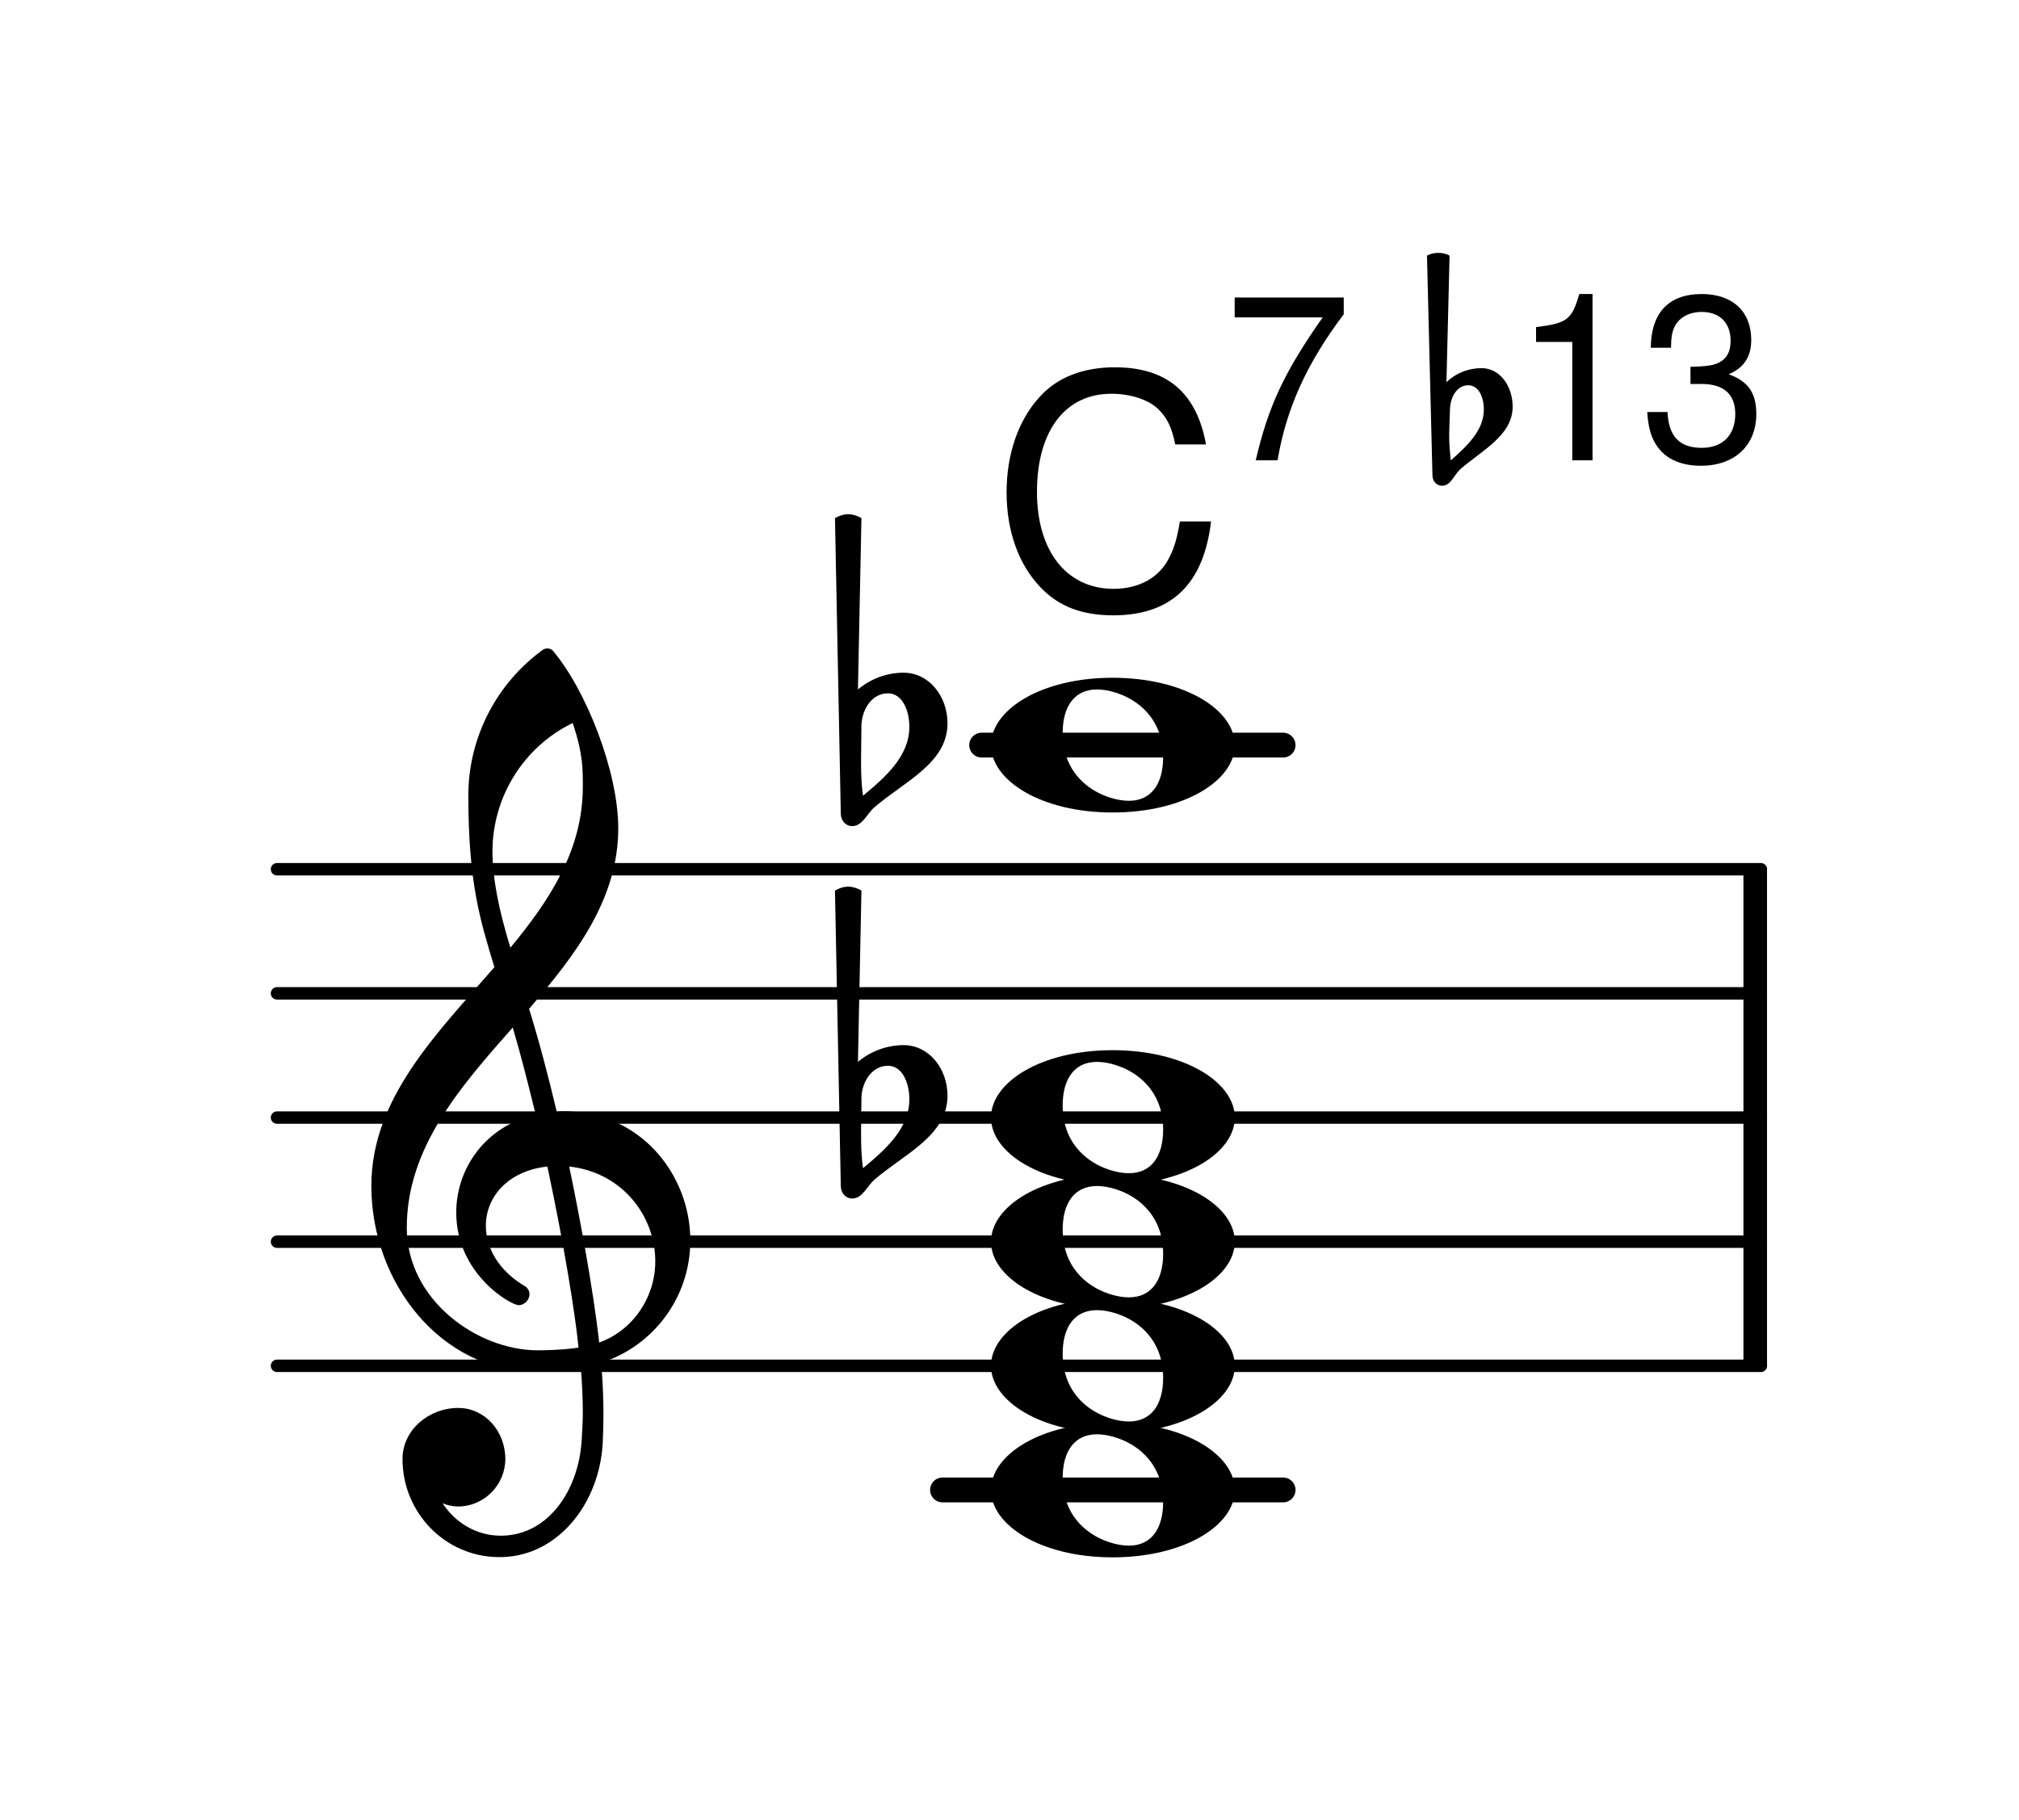
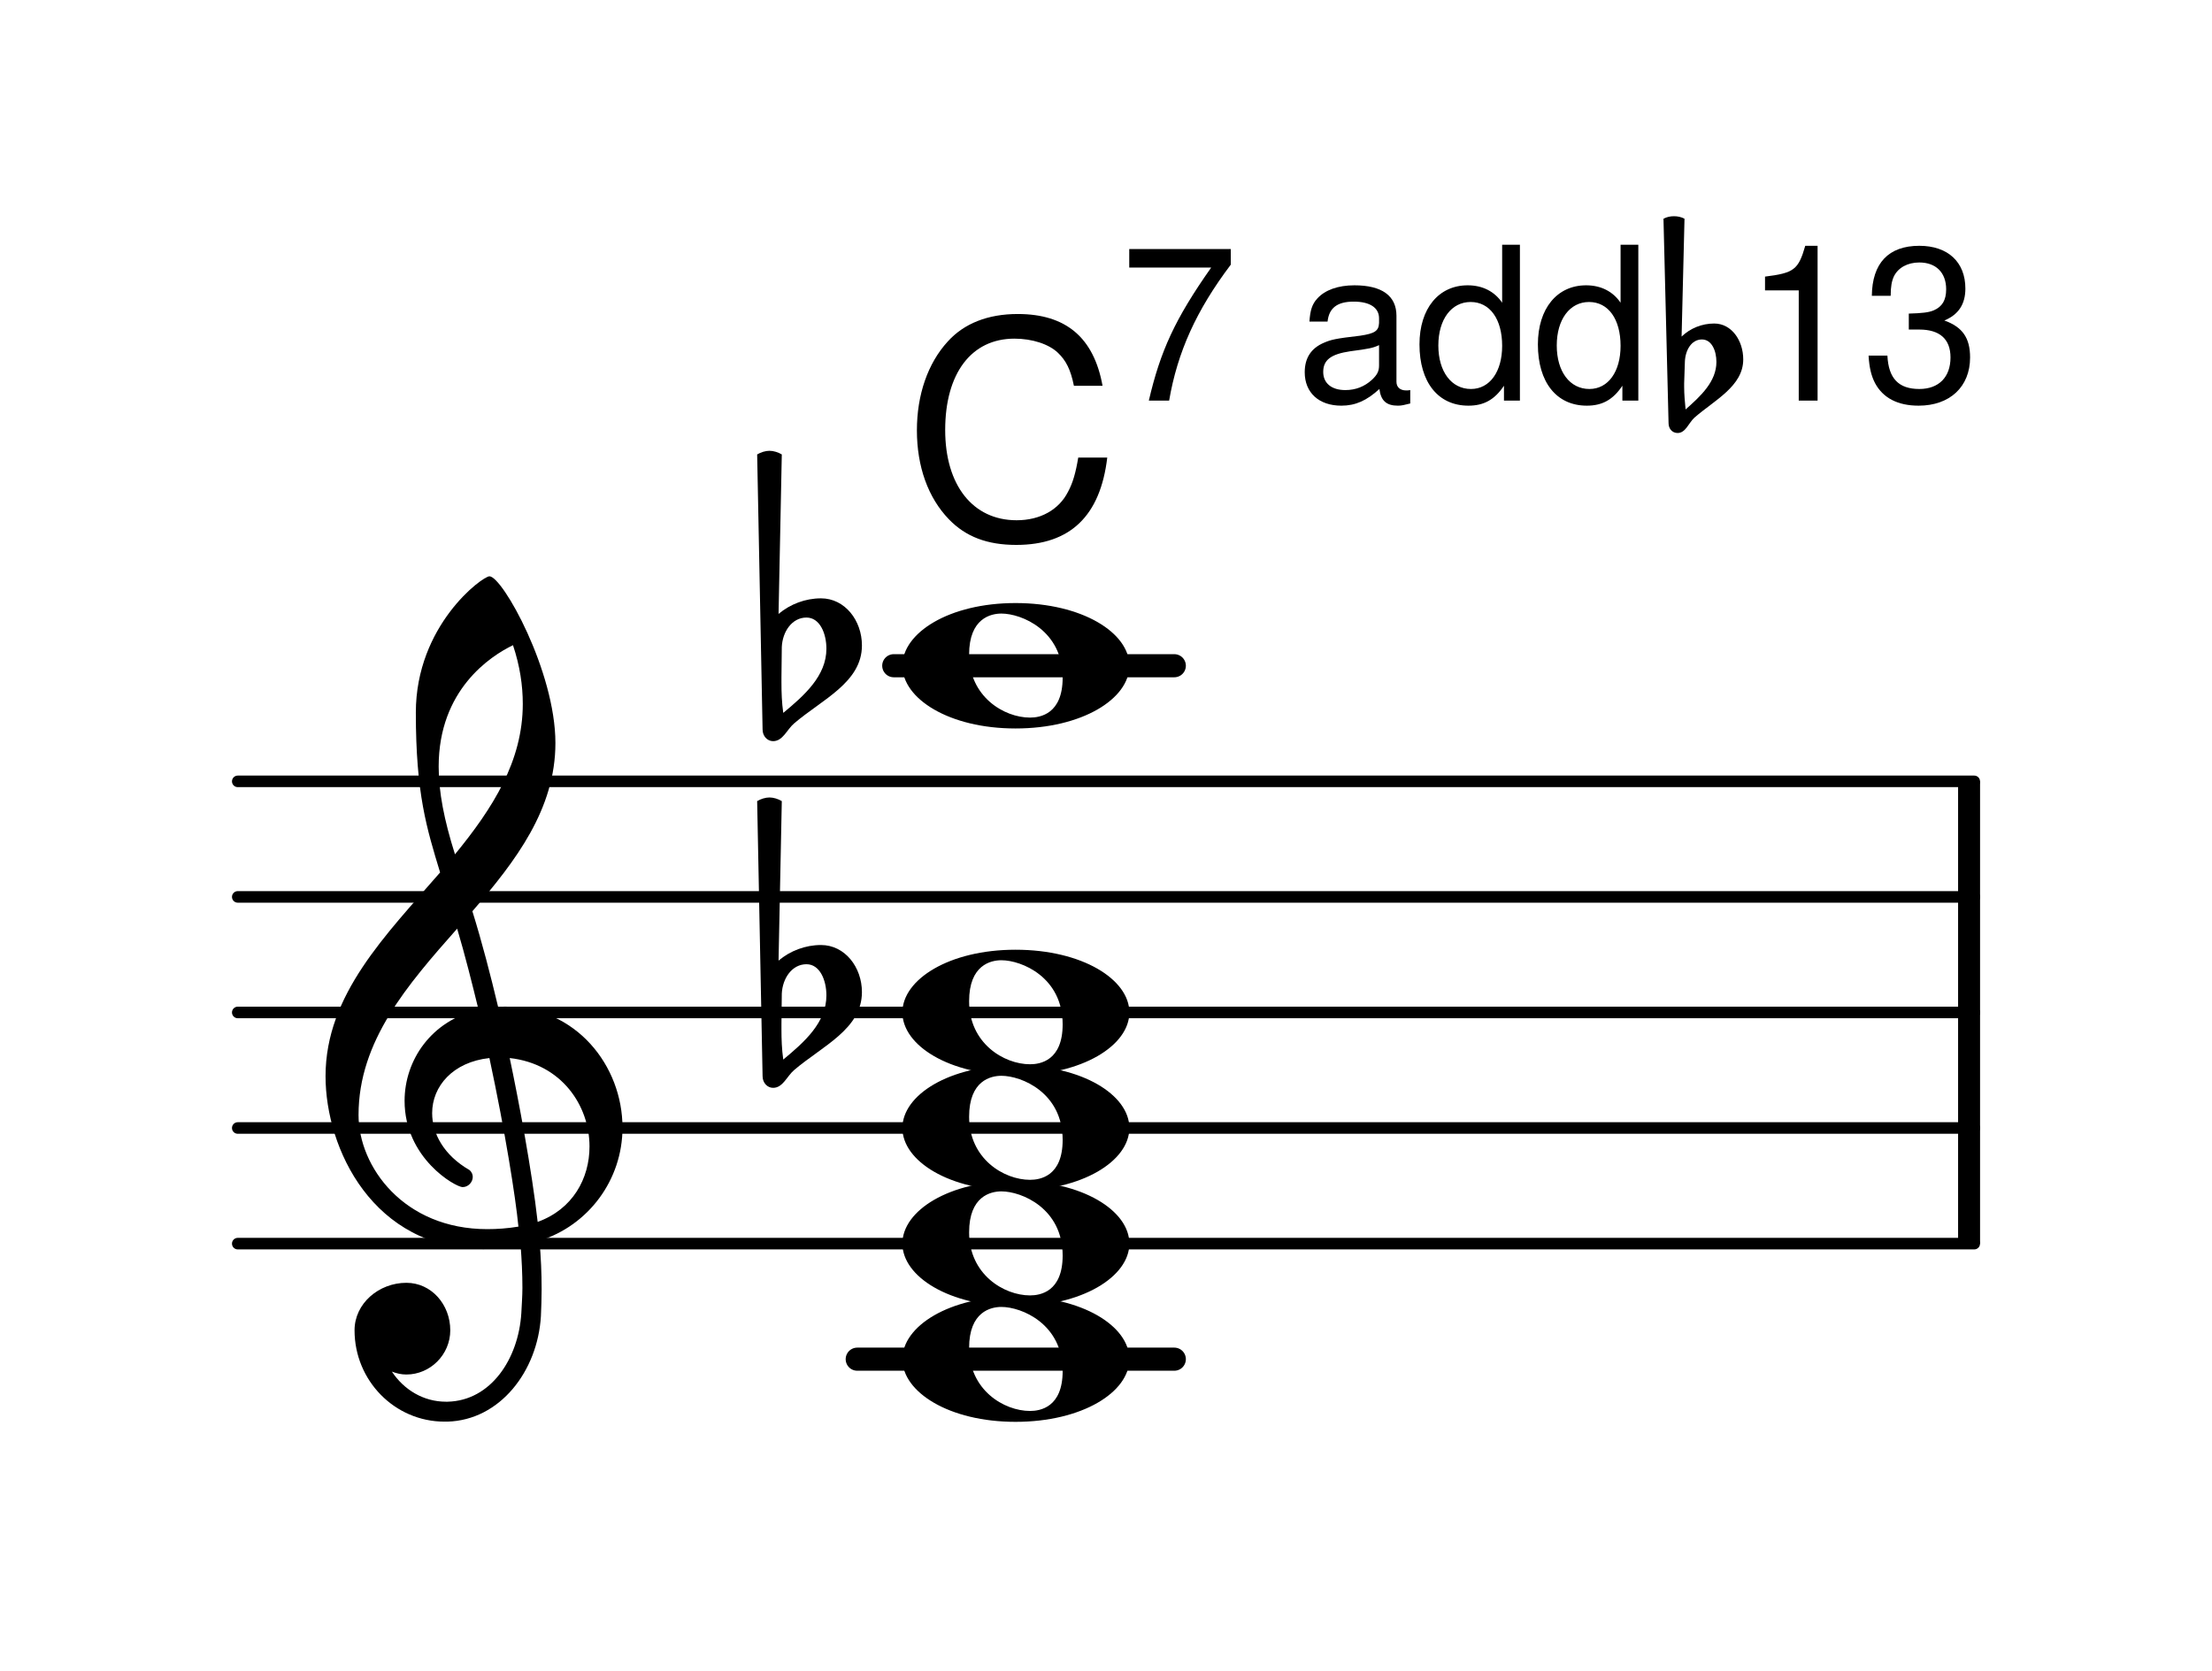
- <svg xmlns="http://www.w3.org/2000/svg" xmlns:xlink="http://www.w3.org/1999/xlink" width="81pt" height="73pt" viewBox="0 0 81 73">
+ <svg xmlns="http://www.w3.org/2000/svg" xmlns:xlink="http://www.w3.org/1999/xlink" width="95.324pt" height="72pt" viewBox="0 0 95.324 72">
  <defs>
    <g>
      <g id="glyph-0-0">
        <path d="M 8.625 -6.562 C 8.25 -8.641 7.047 -9.656 4.969 -9.656 C 3.688 -9.656 2.656 -9.25 1.953 -8.469 C 1.094 -7.531 0.625 -6.172 0.625 -4.641 C 0.625 -3.078 1.109 -1.734 2 -0.812 C 2.734 -0.047 3.672 0.297 4.906 0.297 C 7.234 0.297 8.531 -0.953 8.828 -3.469 L 7.578 -3.469 C 7.469 -2.812 7.344 -2.375 7.141 -2 C 6.75 -1.219 5.938 -0.766 4.922 -0.766 C 3.031 -0.766 1.844 -2.281 1.844 -4.656 C 1.844 -7.094 2.969 -8.594 4.828 -8.594 C 5.594 -8.594 6.312 -8.359 6.703 -7.984 C 7.047 -7.656 7.25 -7.266 7.391 -6.562 Z M 8.625 -6.562 " />
      </g>
      <g id="glyph-1-0">
        <path d="M 4.797 -6.531 L 0.422 -6.531 L 0.422 -5.734 L 3.953 -5.734 C 2.391 -3.516 1.766 -2.141 1.266 0 L 2.141 0 C 2.5 -2.094 3.312 -3.891 4.797 -5.859 Z M 4.797 -6.531 " />
      </g>
      <g id="glyph-1-1">
+         <path d="M 4.938 -0.453 C 4.844 -0.438 4.812 -0.438 4.766 -0.438 C 4.5 -0.438 4.344 -0.578 4.344 -0.812 L 4.344 -3.656 C 4.344 -4.516 3.719 -4.969 2.531 -4.969 C 1.828 -4.969 1.266 -4.766 0.938 -4.406 C 0.703 -4.156 0.625 -3.875 0.594 -3.406 L 1.375 -3.406 C 1.438 -3.984 1.781 -4.266 2.5 -4.266 C 3.203 -4.266 3.594 -4 3.594 -3.547 L 3.594 -3.344 C 3.578 -3 3.406 -2.891 2.781 -2.797 C 1.703 -2.672 1.531 -2.625 1.234 -2.5 C 0.672 -2.266 0.391 -1.844 0.391 -1.219 C 0.391 -0.344 1 0.219 1.969 0.219 C 2.578 0.219 3.062 0 3.609 -0.5 C 3.672 0 3.906 0.219 4.406 0.219 C 4.578 0.219 4.672 0.188 4.938 0.125 Z M 3.594 -1.516 C 3.594 -1.266 3.516 -1.109 3.281 -0.891 C 2.969 -0.609 2.594 -0.453 2.141 -0.453 C 1.547 -0.453 1.188 -0.75 1.188 -1.234 C 1.188 -1.75 1.516 -2 2.344 -2.125 C 3.172 -2.234 3.328 -2.266 3.594 -2.391 Z M 3.594 -1.516 " />
+       </g>
+       <g id="glyph-1-2">
+         <path d="M 4.562 -6.719 L 3.797 -6.719 L 3.797 -4.219 C 3.469 -4.703 2.953 -4.969 2.312 -4.969 C 1.062 -4.969 0.234 -3.969 0.234 -2.422 C 0.234 -0.797 1.031 0.219 2.344 0.219 C 3 0.219 3.469 -0.031 3.875 -0.641 L 3.875 0 L 4.562 0 Z M 2.438 -4.25 C 3.266 -4.25 3.797 -3.516 3.797 -2.359 C 3.797 -1.25 3.266 -0.5 2.453 -0.5 C 1.609 -0.5 1.047 -1.25 1.047 -2.375 C 1.047 -3.5 1.609 -4.25 2.438 -4.25 Z M 2.438 -4.25 " />
+       </g>
+       <g id="glyph-1-3">
        <path d="M 2.391 -4.75 L 2.391 0 L 3.203 0 L 3.203 -6.672 L 2.672 -6.672 C 2.375 -5.641 2.188 -5.5 0.938 -5.344 L 0.938 -4.75 Z M 2.391 -4.75 " />
      </g>
-       <g id="glyph-1-2">
+       <g id="glyph-1-4">
        <path d="M 2.031 -3.062 L 2.484 -3.062 C 3.359 -3.062 3.828 -2.656 3.828 -1.859 C 3.828 -1.016 3.328 -0.5 2.484 -0.5 C 1.594 -0.5 1.156 -0.953 1.109 -1.938 L 0.297 -1.938 C 0.328 -1.406 0.422 -1.047 0.578 -0.75 C 0.922 -0.109 1.562 0.219 2.453 0.219 C 3.797 0.219 4.672 -0.594 4.672 -1.859 C 4.672 -2.703 4.344 -3.172 3.562 -3.453 C 4.172 -3.703 4.469 -4.156 4.469 -4.828 C 4.469 -5.969 3.719 -6.672 2.484 -6.672 C 1.156 -6.672 0.453 -5.922 0.438 -4.516 L 1.25 -4.516 C 1.25 -4.922 1.297 -5.156 1.391 -5.359 C 1.578 -5.734 1.984 -5.953 2.484 -5.953 C 3.203 -5.953 3.641 -5.516 3.641 -4.797 C 3.641 -4.328 3.469 -4.047 3.109 -3.891 C 2.891 -3.797 2.594 -3.766 2.031 -3.75 Z M 2.031 -3.062 " />
      </g>
      <g id="glyph-2-0">
        <path d="M 0.469 -0.547 C 0.484 -1.047 0.75 -1.516 1.203 -1.516 C 1.625 -1.516 1.828 -1.031 1.828 -0.547 C 1.828 0.297 1.156 0.922 0.5 1.5 C 0.469 1.172 0.438 0.859 0.438 0.531 L 0.438 0.375 Z M -0.453 -6.719 L -0.234 2.094 C -0.234 2.328 -0.078 2.516 0.156 2.516 C 0.5 2.516 0.625 2.094 0.875 1.859 C 1.75 1.094 2.984 0.5 2.984 -0.656 C 2.984 -1.469 2.484 -2.203 1.734 -2.203 C 1.203 -2.203 0.703 -2 0.328 -1.641 L 0.453 -6.719 C 0.312 -6.797 0.156 -6.828 0 -6.828 C -0.156 -6.828 -0.312 -6.797 -0.453 -6.719 Z M -0.453 -6.719 " />
      </g>
      <g id="glyph-3-0">
-         <path d="M 4.25 -2.234 C 5.141 -2.234 6.906 -1.547 6.906 0.484 C 6.906 1.547 6.438 2.234 5.531 2.234 C 4.641 2.234 2.875 1.547 2.875 -0.484 C 2.875 -1.547 3.344 -2.234 4.25 -2.234 Z M 4.875 -2.703 C 2.016 -2.703 0 -1.422 0 0 C 0 1.422 2.016 2.703 4.875 2.703 C 7.75 2.703 9.781 1.422 9.781 0 C 9.781 -1.422 7.75 -2.703 4.875 -2.703 Z M 4.875 -2.703 " />
+         <path d="M 6.906 0.516 C 6.906 2.078 5.938 2.234 5.5 2.234 C 4.375 2.234 2.875 1.328 2.875 -0.484 C 2.875 -2.047 3.812 -2.25 4.266 -2.25 C 5.141 -2.25 6.906 -1.516 6.906 0.516 Z M 4.875 -2.703 C 2.016 -2.703 0 -1.422 0 0 C 0 1.422 2.016 2.703 4.875 2.703 C 7.75 2.703 9.781 1.422 9.781 0 C 9.781 -1.422 7.75 -2.703 4.875 -2.703 Z M 4.875 -2.703 " />
      </g>
      <g id="glyph-3-1">
-         <path d="M 5.297 12.656 L 5.312 11.797 L 5.234 11.797 C 4.266 11.797 3.422 11.281 2.906 10.5 C 3.109 10.578 3.312 10.625 3.531 10.625 C 4.562 10.625 5.422 9.766 5.422 8.719 C 5.422 7.609 4.609 6.672 3.531 6.672 C 2.344 6.672 1.297 7.562 1.297 8.719 C 1.297 10.891 3.031 12.656 5.172 12.656 Z M 9.188 4.047 C 8.938 1.812 8.359 -1.234 7.984 -3.016 C 10.125 -2.781 11.438 -1.016 11.438 0.781 C 11.438 2.25 10.531 3.562 9.188 4.047 Z M 1.469 -0.562 C 1.469 -3.75 3.578 -6.172 5.719 -8.594 C 6.062 -7.438 6.359 -6.25 6.641 -5.094 C 4.609 -4.641 3.453 -2.922 3.453 -1.172 C 3.453 1.312 5.656 2.547 5.953 2.547 C 6.203 2.547 6.391 2.328 6.391 2.109 C 6.391 2.016 6.359 1.906 6.25 1.812 C 5.141 1.172 4.641 0.234 4.641 -0.641 C 4.641 -1.797 5.531 -2.844 7.109 -3.016 C 7.797 0.203 8.234 2.969 8.359 4.25 C 7.672 4.359 6.75 4.359 6.734 4.359 C 4.281 4.359 1.469 2.328 1.469 -0.562 Z M 4.984 -11.016 C 2.656 -8.328 0.047 -5.75 0.047 -2.234 C 0.047 1.641 2.828 5.219 6.672 5.219 C 7.562 5.219 8.344 5.078 8.453 5.062 C 8.5 5.672 8.531 6.281 8.531 6.891 C 8.531 7.25 8.5 7.625 8.484 7.984 C 8.359 9.953 7.172 11.75 5.312 11.797 L 5.297 12.656 C 7.562 12.594 9.188 10.484 9.328 8.109 C 9.344 7.734 9.359 7.328 9.359 6.953 C 9.359 6.25 9.328 5.562 9.266 4.859 C 11.375 4.188 12.844 2.219 12.844 -0.047 C 12.844 -2.688 10.844 -5.234 7.75 -5.234 C 7.625 -5.234 7.531 -5.219 7.484 -5.219 C 7.156 -6.594 6.797 -7.984 6.375 -9.344 C 8.25 -11.516 9.953 -13.75 9.953 -16.594 C 9.953 -18.844 8.672 -22.141 7.312 -23.734 C 7.188 -23.828 7.031 -23.828 6.906 -23.734 C 5.047 -22.375 3.938 -20.203 3.938 -17.906 C 3.938 -14.406 4.406 -12.922 4.984 -11.016 Z M 8.531 -18.25 C 8.531 -15.734 7.219 -13.719 5.625 -11.797 C 5.141 -13.375 4.906 -14.625 4.906 -15.656 C 4.906 -17.844 6.156 -19.859 8.125 -20.812 C 8.547 -19.562 8.531 -18.922 8.531 -18.25 Z M 8.531 -18.25 " />
+         <path d="M 5.297 12.656 L 5.312 11.797 L 5.234 11.797 C 4.266 11.797 3.422 11.281 2.906 10.5 C 3.109 10.578 3.312 10.625 3.531 10.625 C 4.562 10.625 5.422 9.766 5.422 8.719 C 5.422 7.609 4.609 6.672 3.531 6.672 C 2.344 6.672 1.297 7.562 1.297 8.719 C 1.297 10.891 3.031 12.656 5.172 12.656 Z M 7.984 -3.016 C 10.219 -2.766 11.422 -0.969 11.422 0.797 C 11.422 2.172 10.703 3.5 9.188 4.047 C 8.938 1.812 8.359 -1.234 7.984 -3.016 Z M 1.469 -0.562 C 1.469 -3.75 3.578 -6.172 5.719 -8.594 C 6.062 -7.438 6.359 -6.25 6.641 -5.094 C 4.609 -4.641 3.453 -2.922 3.453 -1.172 C 3.453 1.312 5.656 2.547 5.953 2.547 C 6.203 2.547 6.391 2.328 6.391 2.109 C 6.391 2.016 6.359 1.906 6.25 1.812 C 5.141 1.172 4.641 0.234 4.641 -0.641 C 4.641 -1.797 5.531 -2.844 7.109 -3.016 C 7.797 0.203 8.234 2.969 8.359 4.25 C 7.891 4.328 7.438 4.359 7.016 4.359 C 3.422 4.359 1.469 1.672 1.469 -0.562 Z M 7.109 -23.781 C 6.812 -23.781 3.938 -21.672 3.938 -17.906 C 3.938 -14.406 4.406 -12.922 4.984 -11.016 C 2.656 -8.328 0.047 -5.75 0.047 -2.234 C 0.047 0.891 2.094 5.219 6.859 5.219 C 7.344 5.219 7.891 5.156 8.453 5.062 C 8.5 5.672 8.531 6.281 8.531 6.891 C 8.531 7.25 8.5 7.625 8.484 7.984 C 8.359 9.953 7.172 11.75 5.312 11.797 L 5.297 12.656 C 7.562 12.594 9.188 10.484 9.328 8.109 C 9.344 7.734 9.359 7.328 9.359 6.953 C 9.359 6.25 9.328 5.562 9.266 4.859 C 11.375 4.203 12.844 2.234 12.844 -0.016 C 12.844 -2.672 10.859 -5.234 7.766 -5.234 C 7.688 -5.234 7.594 -5.219 7.484 -5.219 C 7.156 -6.594 6.797 -7.984 6.375 -9.344 C 8.25 -11.516 9.953 -13.75 9.953 -16.594 C 9.953 -19.688 7.672 -23.781 7.109 -23.781 Z M 4.922 -15.578 C 4.922 -18.891 7.156 -20.344 8.125 -20.812 C 8.422 -19.922 8.547 -19.078 8.547 -18.281 C 8.547 -15.812 7.25 -13.781 5.625 -11.797 C 5.156 -13.281 4.922 -14.484 4.922 -15.578 Z M 4.922 -15.578 " />
      </g>
      <g id="glyph-3-2">
        <path d="M 0.531 -0.812 C 0.562 -1.469 0.969 -2.078 1.594 -2.078 C 2.172 -2.078 2.453 -1.391 2.453 -0.734 C 2.453 0.438 1.5 1.281 0.594 2.031 C 0.531 1.594 0.516 1.156 0.516 0.719 L 0.516 0.5 Z M -0.297 2.75 C -0.297 3.031 -0.094 3.25 0.156 3.25 C 0.578 3.25 0.75 2.75 1.062 2.484 C 2.266 1.453 3.984 0.719 3.984 -0.875 C 3.984 -1.953 3.25 -2.906 2.219 -2.906 C 1.547 -2.906 0.891 -2.656 0.391 -2.234 L 0.531 -9.109 C 0.375 -9.203 0.172 -9.266 0 -9.266 C -0.172 -9.266 -0.375 -9.203 -0.531 -9.109 Z M -0.297 2.75 " />
      </g>
    </g>
  </defs>
-   <path fill="none" stroke-width="9.465" stroke-linecap="butt" stroke-linejoin="miter" stroke="rgb(0%, 0%, 0%)" stroke-opacity="1" stroke-miterlimit="10" d="M 1304.18 7781.953 L 1304.18 7981.211 " transform="matrix(0.1, 0, 0, -0.1, -60, 833)" />
-   <path fill="none" stroke-width="9.963" stroke-linecap="round" stroke-linejoin="miter" stroke="rgb(0%, 0%, 0%)" stroke-opacity="1" stroke-miterlimit="10" d="M 993.828 8031.016 L 1114.766 8031.016 " transform="matrix(0.1, 0, 0, -0.1, -60, 833)" />
-   <path fill="none" stroke-width="9.963" stroke-linecap="round" stroke-linejoin="miter" stroke="rgb(0%, 0%, 0%)" stroke-opacity="1" stroke-miterlimit="10" d="M 978.125 7732.148 L 1114.766 7732.148 " transform="matrix(0.1, 0, 0, -0.1, -60, 833)" />
-   <path fill="none" stroke-width="4.981" stroke-linecap="round" stroke-linejoin="miter" stroke="rgb(0%, 0%, 0%)" stroke-opacity="1" stroke-miterlimit="10" d="M 711.133 7781.953 L 1306.445 7781.953 " transform="matrix(0.1, 0, 0, -0.1, -60, 833)" />
-   <path fill="none" stroke-width="4.981" stroke-linecap="round" stroke-linejoin="miter" stroke="rgb(0%, 0%, 0%)" stroke-opacity="1" stroke-miterlimit="10" d="M 711.133 7831.758 L 1306.445 7831.758 " transform="matrix(0.1, 0, 0, -0.1, -60, 833)" />
-   <path fill="none" stroke-width="4.981" stroke-linecap="round" stroke-linejoin="miter" stroke="rgb(0%, 0%, 0%)" stroke-opacity="1" stroke-miterlimit="10" d="M 711.133 7881.562 L 1306.445 7881.562 " transform="matrix(0.1, 0, 0, -0.1, -60, 833)" />
-   <path fill="none" stroke-width="4.981" stroke-linecap="round" stroke-linejoin="miter" stroke="rgb(0%, 0%, 0%)" stroke-opacity="1" stroke-miterlimit="10" d="M 711.133 7931.406 L 1306.445 7931.406 " transform="matrix(0.1, 0, 0, -0.1, -60, 833)" />
-   <path fill="none" stroke-width="4.981" stroke-linecap="round" stroke-linejoin="miter" stroke="rgb(0%, 0%, 0%)" stroke-opacity="1" stroke-miterlimit="10" d="M 711.133 7981.211 L 1306.445 7981.211 " transform="matrix(0.1, 0, 0, -0.1, -60, 833)" />
+   <path fill="none" stroke-width="9.465" stroke-linecap="butt" stroke-linejoin="miter" stroke="rgb(0%, 0%, 0%)" stroke-opacity="1" stroke-miterlimit="10" d="M 1598.984 7643.945 L 1598.984 7843.203 " transform="matrix(0.1, 0, 0, -0.1, -75.04297, 818)" />
+   <path fill="none" stroke-width="9.963" stroke-linecap="round" stroke-linejoin="miter" stroke="rgb(0%, 0%, 0%)" stroke-opacity="1" stroke-miterlimit="10" d="M 1135.586 7893.047 L 1256.484 7893.047 " transform="matrix(0.1, 0, 0, -0.1, -75.04297, 818)" />
+   <path fill="none" stroke-width="9.963" stroke-linecap="round" stroke-linejoin="miter" stroke="rgb(0%, 0%, 0%)" stroke-opacity="1" stroke-miterlimit="10" d="M 1119.844 7594.141 L 1256.484 7594.141 " transform="matrix(0.1, 0, 0, -0.1, -75.04297, 818)" />
+   <path fill="none" stroke-width="4.981" stroke-linecap="round" stroke-linejoin="miter" stroke="rgb(0%, 0%, 0%)" stroke-opacity="1" stroke-miterlimit="10" d="M 852.891 7643.945 L 1601.211 7643.945 " transform="matrix(0.1, 0, 0, -0.1, -75.04297, 818)" />
+   <path fill="none" stroke-width="4.981" stroke-linecap="round" stroke-linejoin="miter" stroke="rgb(0%, 0%, 0%)" stroke-opacity="1" stroke-miterlimit="10" d="M 852.891 7693.789 L 1601.211 7693.789 " transform="matrix(0.1, 0, 0, -0.1, -75.04297, 818)" />
+   <path fill="none" stroke-width="4.981" stroke-linecap="round" stroke-linejoin="miter" stroke="rgb(0%, 0%, 0%)" stroke-opacity="1" stroke-miterlimit="10" d="M 852.891 7743.594 L 1601.211 7743.594 " transform="matrix(0.1, 0, 0, -0.1, -75.04297, 818)" />
+   <path fill="none" stroke-width="4.981" stroke-linecap="round" stroke-linejoin="miter" stroke="rgb(0%, 0%, 0%)" stroke-opacity="1" stroke-miterlimit="10" d="M 852.891 7793.398 L 1601.211 7793.398 " transform="matrix(0.1, 0, 0, -0.1, -75.04297, 818)" />
+   <path fill="none" stroke-width="4.981" stroke-linecap="round" stroke-linejoin="miter" stroke="rgb(0%, 0%, 0%)" stroke-opacity="1" stroke-miterlimit="10" d="M 852.891 7843.203 L 1601.211 7843.203 " transform="matrix(0.1, 0, 0, -0.1, -75.04297, 818)" />
  <g fill="rgb(0%, 0%, 0%)" fill-opacity="1">
-     <use xlink:href="#glyph-0-0" x="39.758" y="24.394" />
+     <use xlink:href="#glyph-0-0" x="38.888" y="23.191" />
  </g>
  <g fill="rgb(0%, 0%, 0%)" fill-opacity="1">
-     <use xlink:href="#glyph-1-0" x="49.112" y="18.47" />
+     <use xlink:href="#glyph-1-0" x="48.242" y="17.267" />
  </g>
  <g fill="rgb(0%, 0%, 0%)" fill-opacity="1">
-     <use xlink:href="#glyph-2-0" x="57.702" y="16.975" />
+     <use xlink:href="#glyph-1-1" x="55.835" y="17.267" />
  </g>
  <g fill="rgb(0%, 0%, 0%)" fill-opacity="1">
-     <use xlink:href="#glyph-1-1" x="60.687" y="18.47" />
+     <use xlink:href="#glyph-1-2" x="60.937" y="17.267" />
  </g>
  <g fill="rgb(0%, 0%, 0%)" fill-opacity="1">
-     <use xlink:href="#glyph-1-2" x="65.789" y="18.47" />
+     <use xlink:href="#glyph-1-2" x="66.04" y="17.267" />
  </g>
  <g fill="rgb(0%, 0%, 0%)" fill-opacity="1">
-     <use xlink:href="#glyph-3-0" x="39.758" y="59.787" />
+     <use xlink:href="#glyph-2-0" x="72.139" y="16.148" />
  </g>
  <g fill="rgb(0%, 0%, 0%)" fill-opacity="1">
-     <use xlink:href="#glyph-3-0" x="39.758" y="54.805" />
+     <use xlink:href="#glyph-1-3" x="75.124" y="17.267" />
  </g>
  <g fill="rgb(0%, 0%, 0%)" fill-opacity="1">
-     <use xlink:href="#glyph-3-0" x="39.758" y="49.824" />
+     <use xlink:href="#glyph-1-4" x="80.227" y="17.267" />
  </g>
  <g fill="rgb(0%, 0%, 0%)" fill-opacity="1">
-     <use xlink:href="#glyph-3-0" x="39.758" y="44.843" />
+     <use xlink:href="#glyph-3-0" x="38.888" y="58.584" />
  </g>
  <g fill="rgb(0%, 0%, 0%)" fill-opacity="1">
-     <use xlink:href="#glyph-3-0" x="39.758" y="29.899" />
+     <use xlink:href="#glyph-3-0" x="38.888" y="53.603" />
  </g>
  <g fill="rgb(0%, 0%, 0%)" fill-opacity="1">
-     <use xlink:href="#glyph-3-1" x="14.851" y="49.824" />
+     <use xlink:href="#glyph-3-0" x="38.888" y="48.621" />
  </g>
  <g fill="rgb(0%, 0%, 0%)" fill-opacity="1">
-     <use xlink:href="#glyph-3-2" x="34.029" y="44.843" />
+     <use xlink:href="#glyph-3-0" x="38.888" y="43.64" />
  </g>
  <g fill="rgb(0%, 0%, 0%)" fill-opacity="1">
-     <use xlink:href="#glyph-3-2" x="34.029" y="29.899" />
+     <use xlink:href="#glyph-3-0" x="38.888" y="28.697" />
+   </g>
+   <g fill="rgb(0%, 0%, 0%)" fill-opacity="1">
+     <use xlink:href="#glyph-3-1" x="13.982" y="48.622" />
+   </g>
+   <g fill="rgb(0%, 0%, 0%)" fill-opacity="1">
+     <use xlink:href="#glyph-3-2" x="33.16" y="43.64" />
+   </g>
+   <g fill="rgb(0%, 0%, 0%)" fill-opacity="1">
+     <use xlink:href="#glyph-3-2" x="33.16" y="28.697" />
  </g>
</svg>
